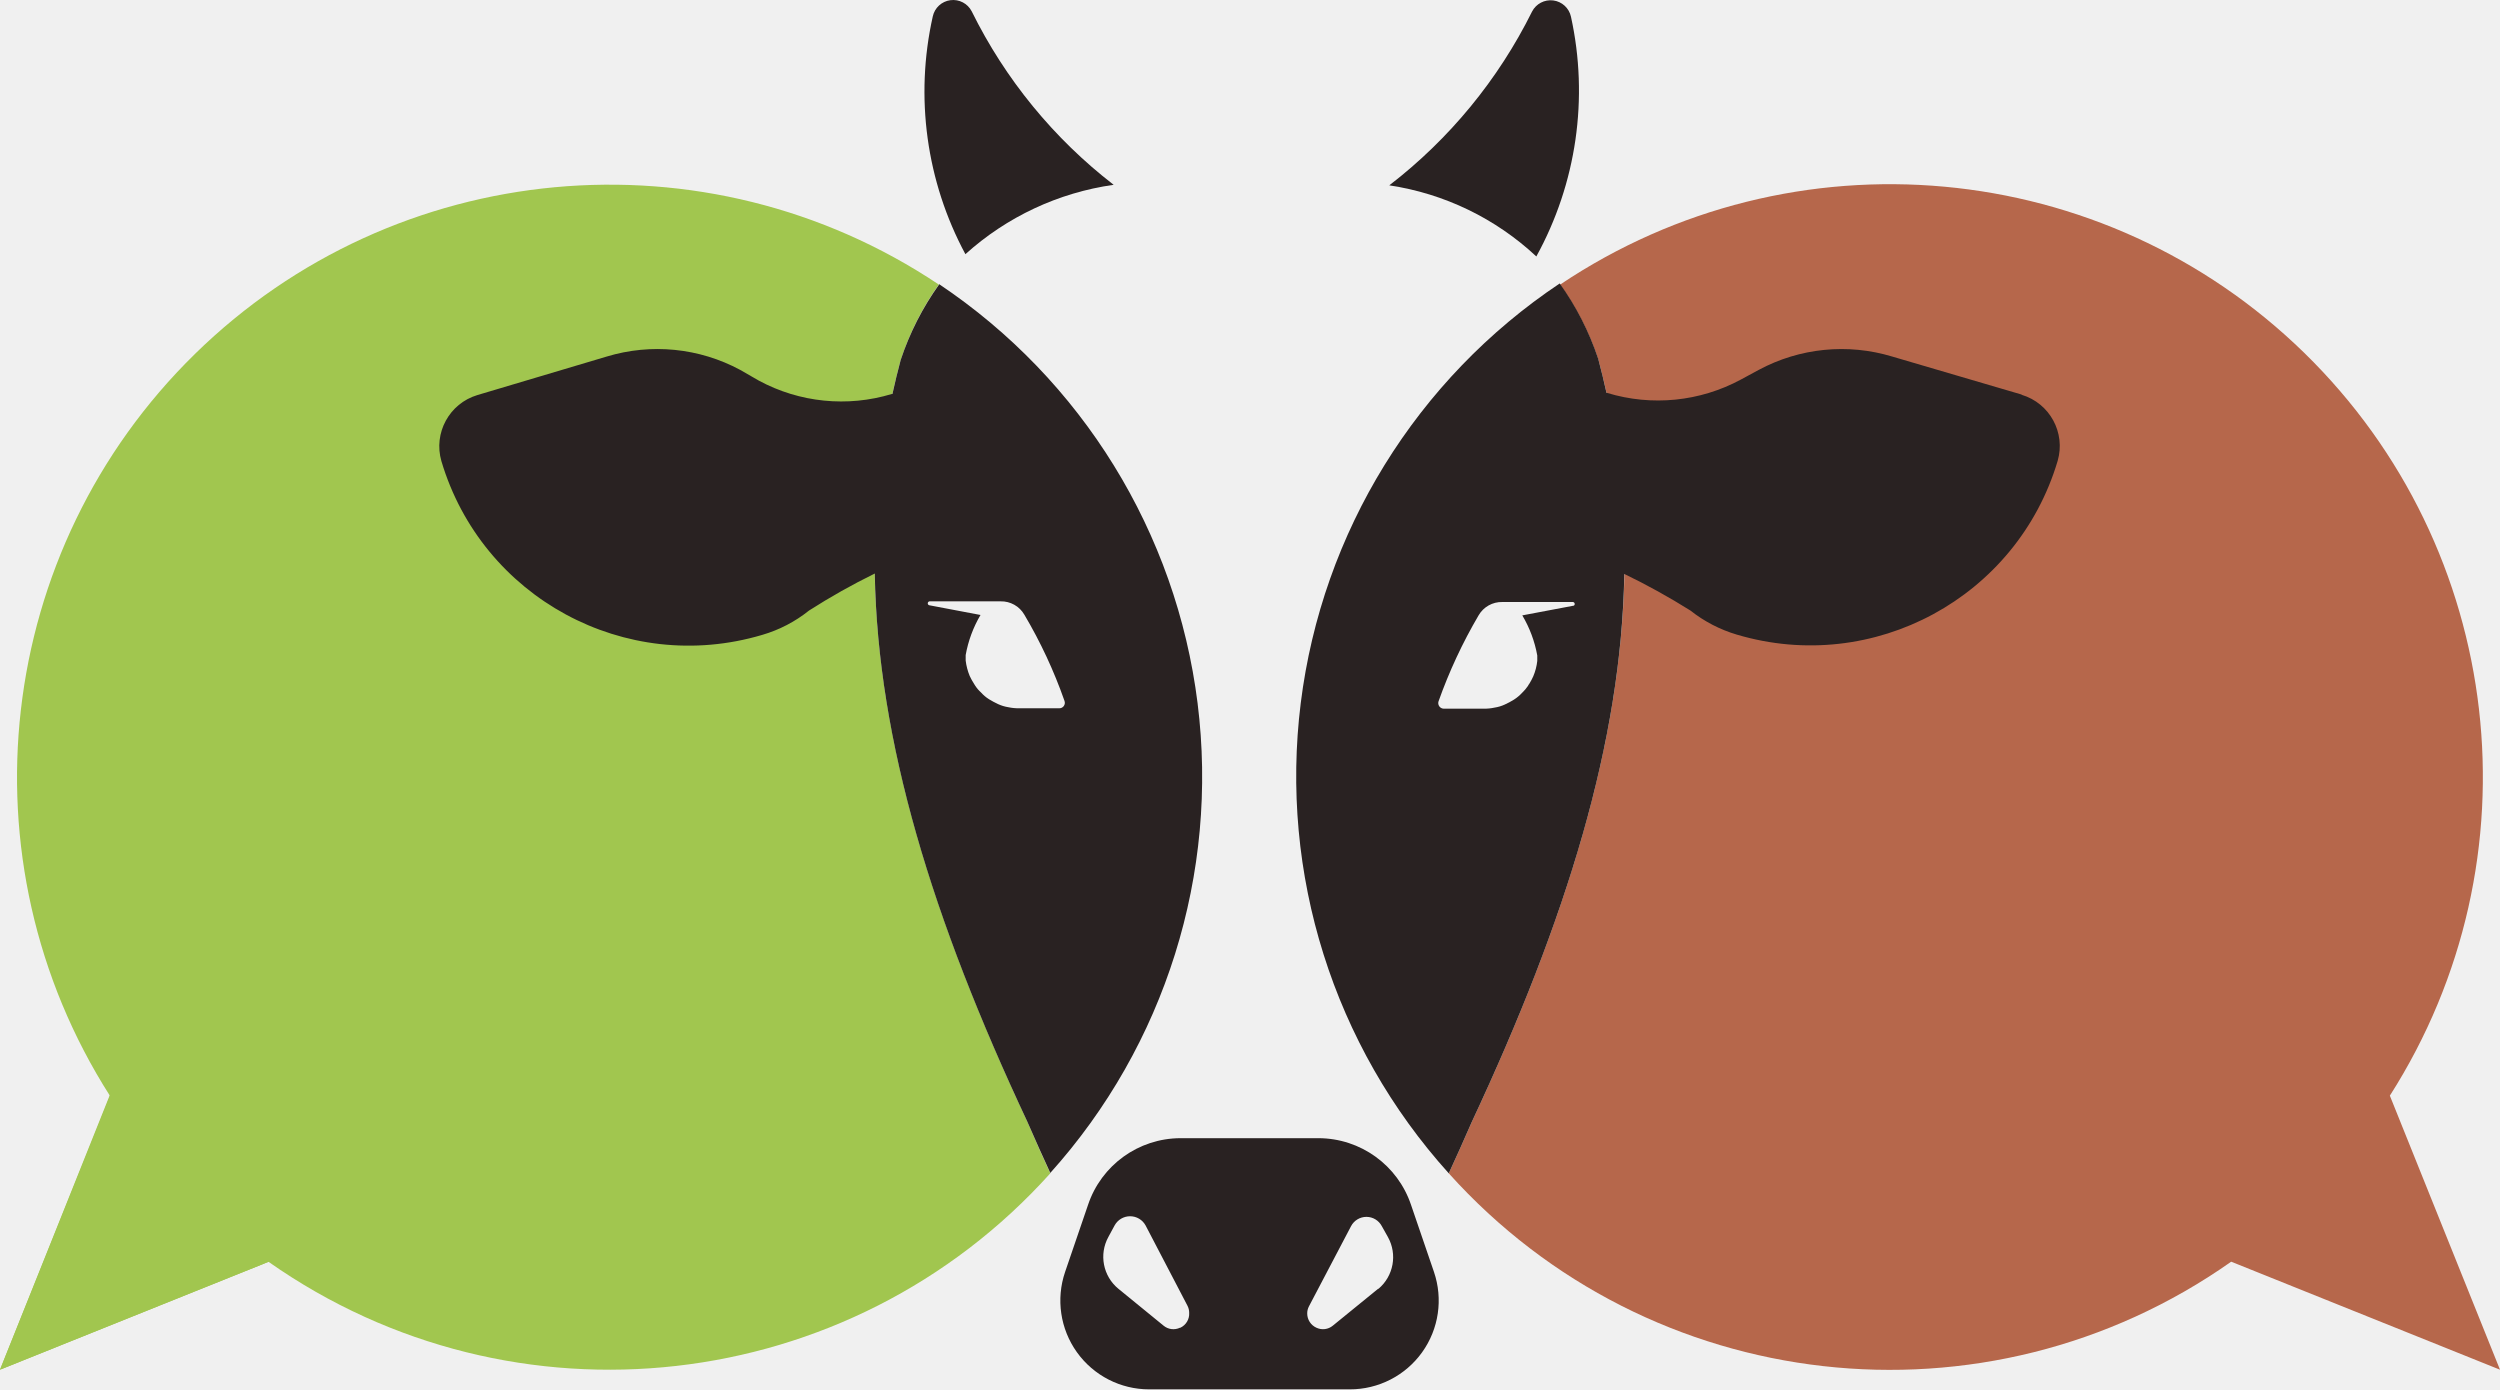
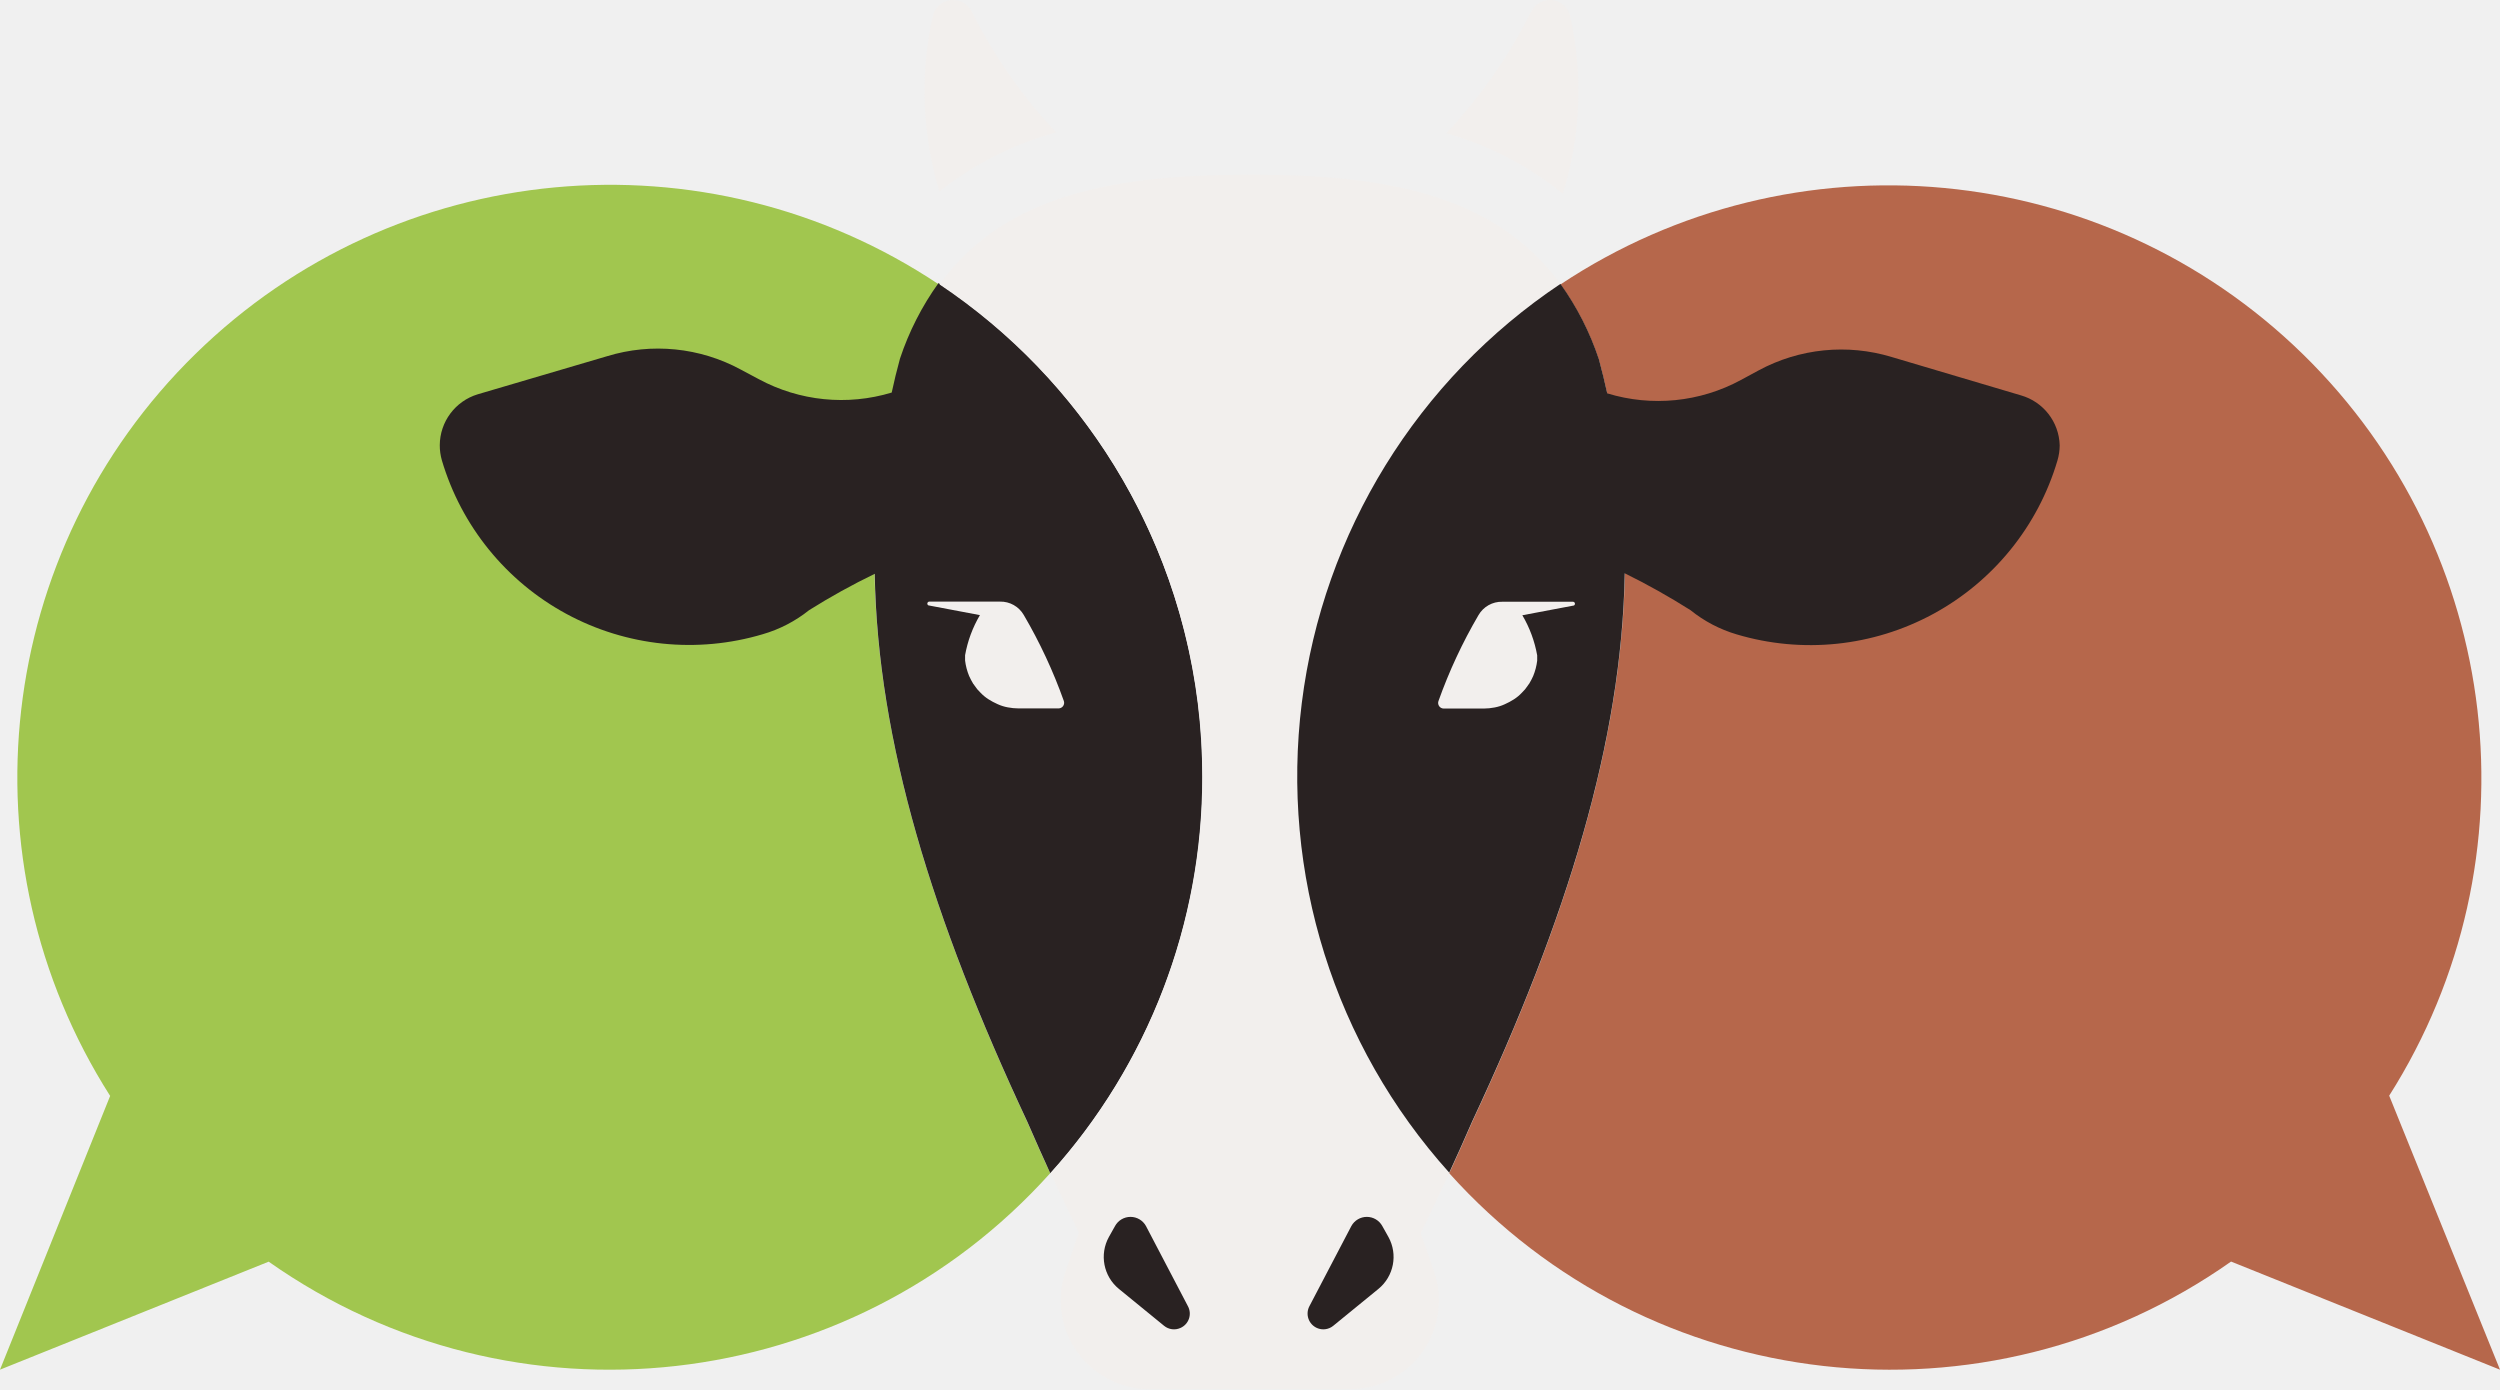
- <svg xmlns="http://www.w3.org/2000/svg" id="Layer_1" data-name="Layer 1" viewBox="0 0 187.02 103.935" version="1.1" width="187.02" height="103.935">
-   <defs id="defs823">
-     <style id="style821">.cls-1{fill:#b6674b;}.cls-2{fill:#a1c64f;}.cls-3{fill:#292222;}.cls-4{fill:#fff;}</style>
+ <svg xmlns="http://www.w3.org/2000/svg" width="187.03" height="103.93" data-name="Layer 1" version="1.1" viewBox="0 0 187.03 103.93">
+   <defs>
+     <style>.cls-1{fill:#292222;}.cls-2{fill:#b6674b;}.cls-3{fill:#a1c64f;}.cls-4{fill:#f2efed;}.cls-5{fill:#fff;}</style>
  </defs>
-   <path class="cls-1" d="m 187.02,102.465 -20.11,-8.08 a 44.36,44.36 0 0 1 -58.53,-6.61 c 0.54,-1.17 1.12,-2.46 1.72,-3.84 10.19,-21.79 14.16,-39.57 9.48,-57 a 21.17,21.17 0 0 0 -2.88,-5.64 44.34,44.34 0 0 1 62.08,60.67 z" id="path825" />
-   <path class="cls-2" d="m 78.57,87.775 a 44.35,44.35 0 0 1 -58.48,6.62 l -20.09,8.07 8.23,-20.48 a 44.33,44.33 0 0 1 62,-60.7 21.17,21.17 0 0 0 -2.85,5.64 c -4.68,17.44 -0.71,35.22 9.48,57 0.59,1.39 1.17,2.68 1.71,3.85 z" id="path827" />
-   <path class="cls-3" d="m 114.93,19.185 a 20.59,20.59 0 0 0 -11,-5.32 37.39,37.39 0 0 0 10.68,-13 1.56,1.56 0 0 1 2.91,0.38 25.74,25.74 0 0 1 -2.59,17.94 z" id="path829" />
-   <path class="cls-3" d="m 83.31,13.825 a 20.94,20.94 0 0 0 -11.09,5.19 A 25.69,25.69 0 0 1 69.78,1.225 1.56,1.56 0 0 1 72.69,0.845 37.2,37.2 0 0 0 83.31,13.825 Z" id="path831" />
-   <path class="cls-3" d="m 151.23,29.515 -9.67,-2.84 a 13.08,13.08 0 0 0 -10,1 l -1.33,0.72 a 13.06,13.06 0 0 1 -10,1 v 0 h -0.05 c -0.19,-0.85 -0.39,-1.7 -0.62,-2.55 a 21.17,21.17 0 0 0 -2.88,-5.64 44.34,44.34 0 0 0 -8.3,66.57 c 0.54,-1.17 1.12,-2.46 1.72,-3.84 7.12,-15.22 11.2,-28.48 11.41,-41 a 51.37,51.37 0 0 1 4.95,2.74 10.31,10.31 0 0 0 3.47,1.8 19.3,19.3 0 0 0 24,-13 4,4 0 0 0 -2.69,-4.94 z m -33.49,15.79 -3.86,0.73 a 9,9 0 0 1 1.12,3 c 0,0.14 0,0.27 0,0.41 a 4.06,4.06 0 0 1 -0.3,1.15 4.63,4.63 0 0 1 -0.31,0.58 0.31,0.31 0 0 0 -0.08,0.13 3.37,3.37 0 0 1 -0.46,0.54 3.14,3.14 0 0 1 -0.59,0.49 5.7,5.7 0 0 1 -0.69,0.37 2.76,2.76 0 0 1 -0.77,0.23 3.5,3.5 0 0 1 -0.8,0.08 h -3 a 0.42,0.42 0 0 1 -0.39,-0.54 37.41,37.41 0 0 1 3,-6.44 2,2 0 0 1 1.78,-1 h 5.28 a 0.15,0.15 0 0 1 0.07,0.27 z" id="path833" />
-   <path class="cls-3" d="m 70.25,21.285 a 21.17,21.17 0 0 0 -2.87,5.64 c -0.23,0.85 -0.43,1.7 -0.62,2.55 h -0.05 v 0 a 13,13 0 0 1 -9.94,-1 l -1.39,-0.8 a 13.07,13.07 0 0 0 -10,-1 l -9.67,2.88 a 4,4 0 0 0 -2.69,4.94 19.3,19.3 0 0 0 24,13 10.12,10.12 0 0 0 3.5,-1.82 50.11,50.11 0 0 1 4.92,-2.77 c 0.22,12.56 4.29,25.82 11.41,41 0.6,1.38 1.18,2.67 1.72,3.84 a 44.34,44.34 0 0 0 -8.32,-66.49 z m 9,31.7 h -3 a 3.68,3.68 0 0 1 -0.82,-0.08 2.9,2.9 0 0 1 -0.76,-0.23 6.56,6.56 0 0 1 -0.69,-0.37 2.79,2.79 0 0 1 -0.58,-0.49 2.59,2.59 0 0 1 -0.46,-0.54 0.91,0.91 0 0 0 -0.08,-0.13 4.71,4.71 0 0 1 -0.32,-0.58 4.43,4.43 0 0 1 -0.3,-1.15 c 0,-0.14 0,-0.27 0,-0.41 a 9,9 0 0 1 1.11,-3 l -3.85,-0.73 a 0.15,0.15 0 0 1 0.06,-0.29 h 5.29 a 2,2 0 0 1 1.78,1 36,36 0 0 1 3,6.44 0.41,0.41 0 0 1 -0.41,0.56 z" id="path835" />
-   <path class="cls-4" d="m 65.61,37.405 v -0.22 z" id="path837" />
-   <path class="cls-3" d="m 107.27,95.145 -1.71,-5 a 7.32,7.32 0 0 0 -6.93,-5 H 88.31 a 7.31,7.31 0 0 0 -6.92,5 l -1.71,5 a 6.64,6.64 0 0 0 6.29,8.79 h 15 a 6.64,6.64 0 0 0 6.3,-8.79 z m -19,4.18 a 1.15,1.15 0 0 1 -1.22,-0.15 l -3.38,-2.76 a 3.09,3.09 0 0 1 -0.75,-3.89 l 0.46,-0.85 a 1.32,1.32 0 0 1 2.32,0 l 3.13,6 a 1.13,1.13 0 0 1 0.13,0.54 1.15,1.15 0 0 1 -0.66,1.11 z m 14.82,-2.91 -3.39,2.76 a 1.15,1.15 0 0 1 -1.22,0.15 1.17,1.17 0 0 1 -0.69,-1.06 1.13,1.13 0 0 1 0.13,-0.54 l 3.15,-6 a 1.3,1.3 0 0 1 2.3,0 l 0.46,0.82 a 3.1,3.1 0 0 1 -0.71,3.87 z" id="path839" />
-   <path class="cls-4" d="m 121.38,37.405 a 1.18,1.18 0 0 0 0,-0.22 z" id="path841" />
-   <polygon class="cls-2" points="46.17,98.1 9.62,112.79 23.83,77.25 " id="polygon843" transform="translate(-9.62,-10.32514)" />
+   <path class="cls-2" d="m187.03 102.47-20.12-8.09a44.31 44.31 0 0 1-58.49-6.61c0.54-1.17 1.12-2.45 1.72-3.84 10.19-21.78 14.16-39.57 9.48-57a21.08 21.08 0 0 0-2.88-5.65 44.35 44.35 0 0 1 62 60.69z" />
+   <path class="cls-3" d="m78.57 87.768a44.3 44.3 0 0 1-58.47 6.62l-20.1 8.08 8.24-20.48a44.34 44.34 0 0 1 62-60.71 21.08 21.08 0 0 0-2.87 5.65c-4.68 17.43-0.71 35.22 9.48 57 0.61 1.39 1.19 2.72 1.72 3.84z" />
+   <path class="cls-4" d="m116.92 14.498a24.42 24.42 0 0 0-8.72-4.53 38.34 38.34 0 0 0 6.36-9.12 1.56 1.56 0 0 1 2.91 0.37 25.86 25.86 0 0 1-0.55 13.28z" />
+   <path class="cls-4" d="m79.01 9.908a24.36 24.36 0 0 0-8.73 4.42 25.89 25.89 0 0 1-0.5-13.11 1.56 1.56 0 0 1 2.91-0.37 38 38 0 0 0 6.32 9.06z" />
+   <path class="cls-1" d="m89.94 58.128a44.13 44.13 0 0 1-11.37 29.64c-0.53-1.17-1.11-2.45-1.71-3.84-7.12-15.21-11.2-28.47-11.42-41a51.37 51.37 0 0 0-4.91 2.72 10 10 0 0 1-3.47 1.8 19.29 19.29 0 0 1-24-13 4.08 4.08 0 0 1-0.16-1.14 4 4 0 0 1 2.84-3.81l9.68-2.85a13 13 0 0 1 10 1l1.35 0.72a13 13 0 0 0 9.94 1c0.18-0.85 0.39-1.7 0.62-2.54a21.08 21.08 0 0 1 2.88-5.65 44.29 44.29 0 0 1 19.73 36.95z" />
+   <path class="cls-5" d="m65.62 37.398a1.42 1.42 0 0 1 0-0.22z" />
+   <path class="cls-4" d="m97.05 58.128a44.18 44.18 0 0 0 11.37 29.64c-0.82 1.78-1.55 3.3-2.13 4.49l1 2.88a6.64 6.64 0 0 1-6.29 8.79h-15a6.64 6.64 0 0 1-6.29-8.79l1-2.93c-0.57-1.19-1.3-2.68-2.1-4.44a44.34 44.34 0 0 0-8.32-66.49c5-6.93 13.56-8.2 23.21-8.21h0.06c9.64 0 18.16 1.28 23.21 8.21a44.28 44.28 0 0 0-19.72 36.85z" />
+   <path class="cls-1" d="m154.09 33.318a4.09 4.09 0 0 1-0.17 1.14 19.28 19.28 0 0 1-24 13 10 10 0 0 1-3.45-1.81 53.23 53.23 0 0 0-4.92-2.76c-0.22 12.55-4.3 25.81-11.41 41-0.6 1.39-1.18 2.67-1.72 3.84a44.32 44.32 0 0 1 8.32-66.49 21.08 21.08 0 0 1 2.88 5.65c0.23 0.84 0.43 1.69 0.62 2.54a13 13 0 0 0 10-1l1.33-0.72a13 13 0 0 1 9.95-1l9.67 2.87a4 4 0 0 1 2.9 3.74z" />
+   <path class="cls-1" d="m97.96 97.718 3.14-6a1.32 1.32 0 0 1 2.31 0l0.46 0.82a3.09 3.09 0 0 1-0.75 3.89l-3.38 2.76a1.17 1.17 0 0 1-1.22 0.16 1.18 1.18 0 0 1-0.56-1.63z" />
+   <path class="cls-1" d="m88.87 97.718-3.14-6a1.32 1.32 0 0 0-2.31 0l-0.46 0.82a3.09 3.09 0 0 0 0.75 3.89l3.38 2.76a1.17 1.17 0 0 0 1.22 0.16 1.17 1.17 0 0 0 0.56-1.63z" />
+   <path class="cls-5" d="m121.37 37.398v-0.22z" />
+   <path class="cls-4" d="m117.75 45.298-3.86 0.73a9 9 0 0 1 1.11 3v0.4a4.43 4.43 0 0 1-0.3 1.15 5.49 5.49 0 0 1-0.31 0.59 0.47 0.47 0 0 0-0.09 0.12 2.87 2.87 0 0 1-0.45 0.54 3.14 3.14 0 0 1-0.59 0.49 5.12 5.12 0 0 1-0.69 0.37 3.21 3.21 0 0 1-0.76 0.24 4.36 4.36 0 0 1-0.81 0.08h-3a0.42 0.42 0 0 1-0.39-0.55 37.76 37.76 0 0 1 3-6.44 2 2 0 0 1 1.78-1h5.28a0.15 0.15 0 0 1 0.08 0.28z" />
+   <path class="cls-4" d="m69.53 45.008h5.28a2 2 0 0 1 1.78 1 37.76 37.76 0 0 1 3 6.44 0.42 0.42 0 0 1-0.39 0.55h-3a4.28 4.28 0 0 1-0.81-0.08 3.21 3.21 0 0 1-0.76-0.24 5.12 5.12 0 0 1-0.69-0.37 3.14 3.14 0 0 1-0.59-0.49 2.87 2.87 0 0 1-0.45-0.54 0.47 0.47 0 0 0-0.09-0.12 5.49 5.49 0 0 1-0.31-0.59 4.43 4.43 0 0 1-0.3-1.15v-0.4a9 9 0 0 1 1.11-3l-3.86-0.73a0.15 0.15 0 0 1 0.08-0.28z" />
</svg>
